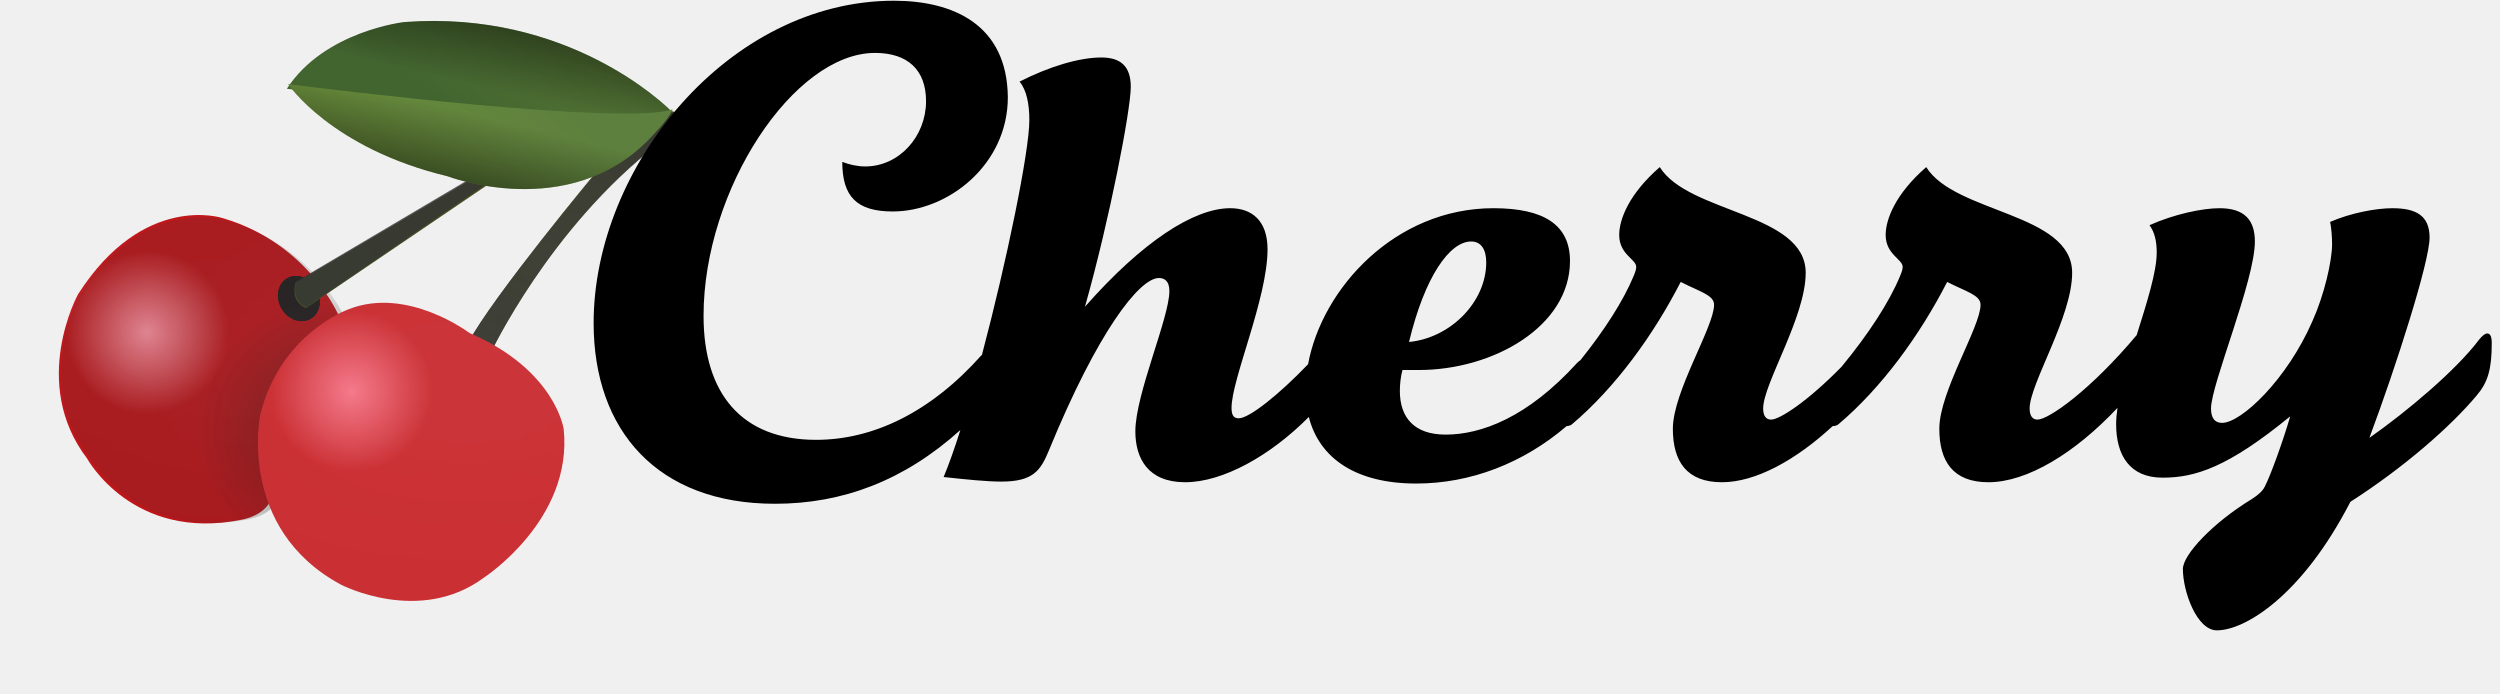
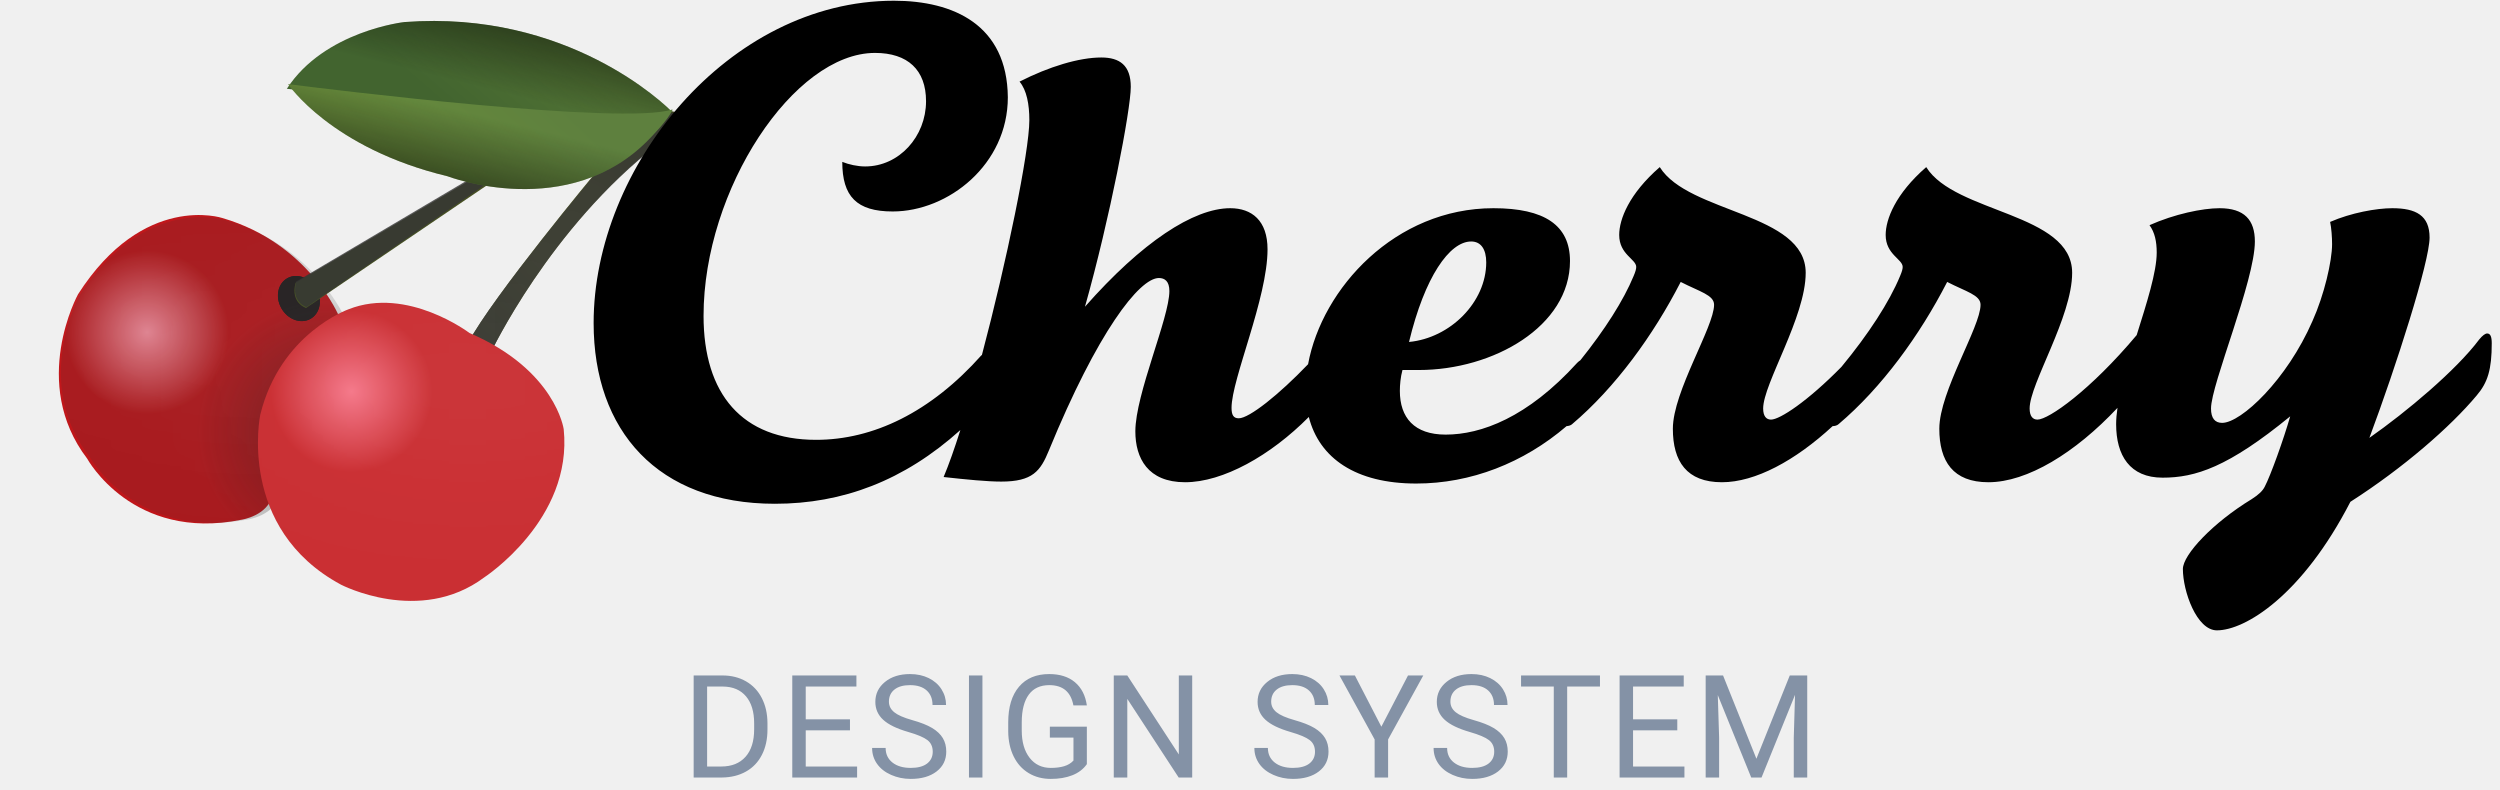
- <svg xmlns="http://www.w3.org/2000/svg" width="209" height="58" viewBox="0 0 209 58">
+ <svg xmlns="http://www.w3.org/2000/svg" width="209" height="66" viewBox="0 0 209 66">
  <defs>
    <radialGradient id="logo-a" cx="49.643%" cy="49.754%" r="103.5%" fx="49.643%" fy="49.754%" gradientTransform="scale(1 .50146) rotate(66.395 .118 .745)">
      <stop offset="30%" stop-color="#5F6831" />
      <stop offset="100%" stop-color="#3D431C" />
    </radialGradient>
    <radialGradient id="logo-b" cx="69.375%" cy="42.648%" r="31.26%" fx="69.375%" fy="42.648%" gradientTransform="matrix(1 0 0 .85965 0 .06)">
      <stop offset="0%" stop-color="#FF92A2" />
      <stop offset="100%" stop-color="#BF1519" />
    </radialGradient>
    <radialGradient id="logo-c" cx="-5.331%" cy="58.731%" r="49.865%" fx="-5.331%" fy="58.731%" gradientTransform="matrix(1 0 0 .8841 0 .068)">
      <stop offset="55%" stop-color="#231F20" />
      <stop offset="100%" stop-color="#231F20" stop-opacity="0" />
    </radialGradient>
    <linearGradient id="logo-d" x1="11.307%" x2="99.412%" y1="91.033%" y2="16.601%">
      <stop offset="1%" stop-color="#FFF" />
      <stop offset="100%" stop-color="#FFF" stop-opacity="0" />
    </linearGradient>
    <filter id="logo-e" width="859.3%" height="1090%" x="-379.7%" y="-495%" filterUnits="objectBoundingBox">
      <feGaussianBlur in="SourceGraphic" stdDeviation="10" />
    </filter>
    <radialGradient id="logo-f" cx="73%" cy="33.735%" r="27.797%" fx="73%" fy="33.735%" gradientTransform="matrix(.9496 0 0 1 .037 0)">
      <stop offset="0%" stop-color="#F57789" />
      <stop offset="100%" stop-color="#CA2F33" />
    </radialGradient>
    <filter id="logo-g" width="758.1%" height="1337.5%" x="-329%" y="-618.7%" filterUnits="objectBoundingBox">
      <feGaussianBlur in="SourceGraphic" stdDeviation="10" />
    </filter>
    <linearGradient id="logo-h" x1="5.415%" x2="94.214%" y1="2.225%" y2="92.946%">
      <stop offset="1%" stop-color="#475023" />
      <stop offset="100%" stop-color="#485425" />
    </linearGradient>
    <linearGradient id="logo-i" x1="75.401%" x2="21.447%" y1="52.752%" y2="18.695%">
      <stop offset="0%" stop-color="#42642F" />
      <stop offset="100%" stop-color="#527435" />
    </linearGradient>
    <linearGradient id="logo-j" x1="53.738%" x2="50.595%" y1="-2.471%" y2="55.652%">
      <stop offset="0%" stop-color="#231F20" />
      <stop offset="100%" stop-color="#231F20" stop-opacity="0" />
    </linearGradient>
    <linearGradient id="logo-k" x1="77.388%" x2="12.636%" y1="83.39%" y2="44.767%">
      <stop offset="0%" stop-color="#688C3C" />
      <stop offset="100%" stop-color="#5E803E" />
    </linearGradient>
    <linearGradient id="logo-l" x1="45.743%" x2="49.123%" y1="100.193%" y2="44.912%">
      <stop offset="0%" stop-color="#231F20" />
      <stop offset="100%" stop-color="#231F20" stop-opacity="0" />
    </linearGradient>
  </defs>
  <g fill="none" fill-rule="evenodd" transform="translate(1 -6)">
    <g transform="scale(-1 1) rotate(-15 17.676 221.488)">
      <path fill="url(#logo-a)" d="M10.098,26.965 C10.098,26.965 8.048,15.56 1.078,6.354 L0.051,5.997 C0.236,5.135 0.218,4.242 1.36424205e-12,3.387 C1.36424205e-12,3.387 1.231,3.746 2.726,3.03 L5.442,9.938 C5.442,9.938 11.132,22.272 12.157,26.712 C12.148,26.711 12.148,27.783 10.098,26.965 Z" />
      <path fill="#353535" d="M10.065,23.79 C10.065,23.79 8.022,12.507 1.074,3.399 L0.051,3.046 C0.235,2.193 0.218,1.309 -5.32907052e-15,0.464 C-5.32907052e-15,0.464 1.227,0.818 2.717,0.111 L5.424,6.944 C5.424,6.944 11.095,19.147 12.117,23.54 C12.109,23.538 12.109,24.599 10.065,23.79 Z" opacity=".8" transform="translate(0 3.03)" />
      <path fill="url(#logo-b)" d="M23.098,27.261 C23.098,27.261 27.089,21.986 34.669,21.821 C34.669,21.821 41.59,21.41 44.672,31.101 C44.672,31.101 46.693,39.303 40.378,44.175 C40.378,44.175 34.92,49.918 26.584,45.765 C26.584,45.765 24.563,44.893 24.613,43.099 L23.098,27.261 Z" />
      <g opacity=".4">
        <path fill="#353535" d="M0.064,5.487 C0.064,5.487 4.128,0.266 11.842,0.103 C11.842,0.103 18.886,-0.303 22.023,9.288 C22.023,9.288 24.081,17.405 17.653,22.227 C17.653,22.227 12.098,27.91 3.613,23.8 C3.613,23.8 1.556,22.937 1.607,21.162 L0.064,5.487 Z" opacity=".423" transform="translate(22.49 21.818)" />
      </g>
      <path fill="#231F20" d="M27.963,27.816 C28.713,27.037 28.774,25.892 28.101,25.258 C27.428,24.623 26.274,24.739 25.525,25.516 C24.775,26.294 24.716,27.439 25.389,28.075 C26.063,28.711 27.216,28.593 27.963,27.816 Z" />
      <path fill="#231F20" d="M27.963,27.816 C28.713,27.037 28.774,25.892 28.101,25.258 C27.428,24.623 26.274,24.739 25.525,25.516 C24.775,26.294 24.716,27.439 25.389,28.075 C26.063,28.711 27.216,28.593 27.963,27.816 Z" />
      <path fill="url(#logo-c)" fill-opacity=".4" d="M0.064,5.487 C0.064,5.487 4.128,0.266 11.842,0.103 C11.842,0.103 18.886,-0.303 22.023,9.288 C22.023,9.288 24.081,17.405 17.653,22.227 C17.653,22.227 12.098,27.91 3.613,23.8 C3.613,23.8 1.556,22.937 1.607,21.162 L0.064,5.487 Z" opacity=".5" transform="translate(22.49 21.818)" />
      <path fill="url(#logo-d)" d="M26.137,30.854 C26.137,30.854 33.006,27.159 34.039,26.667 C34.039,26.667 34.039,31.895 27.17,32.727 C27.17,32.727 26.137,32.333 26.137,30.854 Z" filter="url(#logo-e)" />
      <path fill="url(#logo-f)" d="M12.223,25.759 C12.223,25.759 18.255,23.302 22.502,26.459 C22.502,26.459 27.51,29.881 27.349,36.897 C27.349,36.897 26.799,46.58 17.154,48.861 C17.154,48.861 9.92,50.469 5.749,45.179 C5.749,45.179 -0.178,38.593 2.534,31.487 C2.531,31.487 4.479,26.875 12.223,25.759 Z" />
      <path fill="#FFF" d="M11.568,31.718 C11.568,31.718 18.146,30.228 14.907,27.523 C14.907,27.523 7.817,25.747 6.686,31.663 C6.686,31.663 6.584,32.657 11.568,31.718 Z" filter="url(#logo-g)" opacity=".497" />
      <path fill="url(#logo-h)" d="M25.96,27.273 C25.96,27.273 27.352,27.223 27.352,25.473 L14.788,12.685 L13.694,13.087 L25.96,27.273 Z" />
      <path fill="#353535" d="M11.965,14.474 C11.965,14.474 13.352,14.423 13.352,12.623 L1.124,0.134 L0.035,0.547 L11.965,14.474 Z" opacity=".8" transform="translate(13.98 12.727)" />
      <path fill="url(#logo-i)" d="M24.206,2.057 C11.256,-2.482 1.327,3.12 0.649,3.518 C4.256,5.953 28.809,9.501 32.257,9.989 C30.483,4.501 24.206,2.057 24.206,2.057 Z" />
      <path fill="url(#logo-j)" d="M24.206,2.057 C11.256,-2.482 1.327,3.12 0.649,3.518 C4.256,5.953 28.809,9.501 32.257,9.989 C30.483,4.501 24.206,2.057 24.206,2.057 Z" opacity=".5" style="mix-blend-mode:multiply" />
      <path fill="url(#logo-k)" d="M0.69,3.323 L0.649,3.344 C0.802,4.275 1.864,6.136 1.864,6.136 C6.567,14.712 17.389,13.576 17.389,13.576 C27.401,13.835 32.257,9.588 32.257,9.588 C28.812,9.12 4.292,5.682 0.69,3.323 Z" />
      <path fill="url(#logo-l)" d="M0.69,3.323 L0.649,3.344 C0.802,4.275 1.864,6.136 1.864,6.136 C6.567,14.712 17.389,13.576 17.389,13.576 C27.401,13.835 32.257,9.588 32.257,9.588 C28.812,9.12 4.292,5.682 0.69,3.323 Z" opacity=".5" style="mix-blend-mode:multiply" />
    </g>
    <path fill="#000" d="M129.967,41.624 C126.355,44.716 121.949,46.424 117.395,46.424 C112.34,46.424 109.294,44.307 108.416,40.859 C105.215,44.089 101.24,46.315 98.073,46.315 C94.955,46.315 93.915,44.297 93.915,42.061 C93.915,38.952 96.76,32.57 96.76,30.333 C96.76,29.515 96.377,29.242 95.885,29.242 C94.244,29.242 90.743,33.77 86.694,43.642 C85.983,45.388 85.327,46.261 82.701,46.261 C81.552,46.261 79.856,46.097 77.887,45.879 C78.319,44.853 78.794,43.507 79.287,41.951 C74.571,46.195 69.435,48.115 63.78,48.115 C53.988,48.115 48.627,42.006 48.627,33.006 C48.627,19.97 59.896,6.061 73.736,6.061 C78.714,6.061 83.2,8.079 83.255,14.133 C83.255,19.752 78.277,23.679 73.627,23.679 C70.618,23.679 69.414,22.424 69.414,19.533 C69.962,19.752 70.673,19.915 71.329,19.915 C74.174,19.915 76.417,17.406 76.417,14.461 C76.417,11.842 74.885,10.424 72.15,10.424 C65.366,10.424 57.817,21.824 57.817,32.406 C57.817,38.952 61.045,42.77 67.226,42.77 C71.986,42.77 76.8,40.479 81.067,35.679 C81.07,35.692 81.073,35.706 81.077,35.719 C83.155,27.868 85.053,18.684 85.053,16.042 C85.053,14.733 84.834,13.533 84.233,12.824 C86.694,11.57 89.211,10.806 91.071,10.806 C92.603,10.806 93.533,11.461 93.533,13.261 C93.533,15.17 91.782,24.279 89.703,31.642 C94.463,26.242 98.784,23.406 101.848,23.406 C103.653,23.406 104.966,24.442 104.966,26.842 C104.966,30.933 101.957,37.697 101.957,40.097 C101.957,40.697 102.121,40.97 102.559,40.97 C103.44,40.97 105.933,38.978 108.355,36.449 C109.531,30.076 115.656,23.406 123.85,23.406 C128.117,23.406 130.251,24.824 130.251,27.824 C130.251,33.279 123.85,36.933 117.614,36.933 L116.246,36.933 C116.082,37.533 116.028,38.188 116.028,38.679 C116.028,40.915 117.231,42.333 119.857,42.333 C122.811,42.333 126.695,40.915 130.853,36.333 C130.943,36.243 131.034,36.169 131.115,36.121 C133.162,33.573 134.737,31.099 135.569,29.079 C135.733,28.697 135.788,28.479 135.788,28.315 C135.788,27.661 134.365,27.279 134.365,25.642 C134.365,24.333 135.186,22.206 137.757,19.97 C140.164,23.842 149.956,23.788 149.956,28.806 C149.956,32.515 146.4,38.079 146.4,40.152 C146.4,40.806 146.674,41.079 147.057,41.079 C147.787,41.079 150.103,39.565 152.945,36.67 C155.209,33.93 156.953,31.244 157.845,29.079 C158.009,28.697 158.064,28.479 158.064,28.315 C158.064,27.661 156.642,27.279 156.642,25.642 C156.642,24.333 157.462,22.206 160.033,19.97 C162.44,23.842 172.232,23.788 172.232,28.806 C172.232,32.515 168.677,38.079 168.677,40.152 C168.677,40.806 168.95,41.079 169.333,41.079 C170.261,41.079 173.751,38.633 177.627,34.013 C178.467,31.338 179.301,28.737 179.301,27.115 C179.301,26.188 179.137,25.424 178.699,24.824 C180.778,23.897 183.13,23.406 184.552,23.406 C186.631,23.406 187.507,24.388 187.507,26.188 C187.507,29.461 183.841,38.133 183.841,40.152 C183.841,40.97 184.17,41.352 184.771,41.352 C186.358,41.352 190.187,37.752 192.321,32.842 C193.305,30.661 193.962,27.824 193.962,26.406 C193.962,25.861 193.907,25.042 193.798,24.552 C195.548,23.788 197.682,23.406 198.995,23.406 C200.964,23.406 202.113,24.006 202.113,25.861 C202.113,27.879 199.323,36.606 197.08,42.606 C200.198,40.424 204.356,36.933 206.27,34.37 C206.544,34.042 206.763,33.879 206.927,33.879 C207.2,33.879 207.31,34.152 207.31,34.697 C207.31,36.879 206.981,37.97 206.051,39.061 C203.863,41.679 199.925,45.115 195.493,47.952 C191.445,55.806 186.686,58.697 184.334,58.697 C182.638,58.697 181.489,55.424 181.489,53.57 C181.489,52.37 184.005,49.697 187.233,47.733 C187.835,47.352 188.163,47.024 188.327,46.697 C188.819,45.77 189.914,42.715 190.461,40.806 C185.264,45.061 182.528,45.933 179.793,45.933 C177.058,45.933 175.909,44.079 175.909,41.461 C175.909,41.044 175.95,40.586 176.022,40.097 C172.48,43.871 168.469,46.315 165.23,46.315 C162.276,46.315 161.127,44.57 161.127,41.842 C161.127,38.733 164.574,33.333 164.574,31.479 C164.574,30.661 163.37,30.388 161.784,29.57 C159.486,34.042 156.313,38.406 152.703,41.461 C152.593,41.57 152.375,41.624 152.21,41.624 C152.21,41.624 152.209,41.624 152.208,41.624 C149.077,44.517 145.732,46.315 142.954,46.315 C140,46.315 138.851,44.57 138.851,41.842 C138.851,38.733 142.297,33.333 142.297,31.479 C142.297,30.661 141.094,30.388 139.507,29.57 C137.21,34.042 134.037,38.406 130.426,41.461 C130.324,41.563 130.126,41.617 129.967,41.624 Z M123.249,27.933 C123.249,26.842 122.811,26.188 121.991,26.188 C120.185,26.188 118.106,29.133 116.794,34.588 C120.24,34.261 123.249,31.261 123.249,27.933 Z" />
+     <path fill="#8492A6" d="M56.99,71 L56.99,62.469 L59.398,62.469 C60.141,62.469 60.797,62.633 61.367,62.961 C61.938,63.289 62.378,63.756 62.688,64.361 C62.999,64.967 63.156,65.662 63.16,66.447 L63.16,66.992 C63.16,67.797 63.005,68.502 62.694,69.107 C62.384,69.713 61.94,70.178 61.364,70.502 C60.788,70.826 60.117,70.992 59.352,71 L56.99,71 Z M58.115,63.395 L58.115,70.08 L59.299,70.08 C60.166,70.08 60.841,69.811 61.323,69.271 C61.806,68.732 62.047,67.965 62.047,66.969 L62.047,66.471 C62.047,65.502 61.819,64.749 61.364,64.212 C60.909,63.675 60.264,63.402 59.428,63.395 L58.115,63.395 Z M70.057,67.057 L66.359,67.057 L66.359,70.08 L70.654,70.08 L70.654,71 L65.234,71 L65.234,62.469 L70.596,62.469 L70.596,63.395 L66.359,63.395 L66.359,66.137 L70.057,66.137 L70.057,67.057 Z M74.943,67.197 C73.979,66.92 73.276,66.579 72.837,66.175 C72.397,65.771 72.178,65.271 72.178,64.678 C72.178,64.006 72.446,63.45 72.983,63.011 C73.521,62.571 74.219,62.352 75.078,62.352 C75.664,62.352 76.187,62.465 76.646,62.691 C77.104,62.918 77.46,63.23 77.712,63.629 C77.964,64.027 78.09,64.463 78.09,64.936 L76.959,64.936 C76.959,64.42 76.795,64.015 76.467,63.72 C76.139,63.425 75.676,63.277 75.078,63.277 C74.523,63.277 74.091,63.399 73.78,63.644 C73.47,63.888 73.314,64.227 73.314,64.66 C73.314,65.008 73.462,65.302 73.757,65.542 C74.052,65.782 74.554,66.002 75.263,66.201 C75.972,66.4 76.526,66.62 76.927,66.86 C77.327,67.101 77.624,67.381 77.817,67.701 C78.011,68.021 78.107,68.398 78.107,68.832 C78.107,69.523 77.838,70.077 77.299,70.493 C76.76,70.909 76.039,71.117 75.137,71.117 C74.551,71.117 74.004,71.005 73.496,70.78 C72.988,70.556 72.597,70.248 72.321,69.857 C72.046,69.467 71.908,69.023 71.908,68.527 L73.039,68.527 C73.039,69.043 73.229,69.45 73.61,69.749 C73.991,70.048 74.5,70.197 75.137,70.197 C75.73,70.197 76.186,70.076 76.502,69.834 C76.818,69.592 76.977,69.262 76.977,68.844 C76.977,68.426 76.83,68.103 76.537,67.874 C76.244,67.646 75.713,67.42 74.943,67.197 Z M81.131,71 L80.006,71 L80.006,62.469 L81.131,62.469 L81.131,71 Z M89.861,69.881 C89.572,70.295 89.169,70.604 88.651,70.81 C88.134,71.015 87.531,71.117 86.844,71.117 C86.148,71.117 85.531,70.954 84.992,70.628 C84.453,70.302 84.036,69.838 83.741,69.236 C83.446,68.635 83.295,67.938 83.287,67.145 L83.287,66.4 C83.287,65.115 83.587,64.119 84.187,63.412 C84.786,62.705 85.629,62.352 86.715,62.352 C87.605,62.352 88.322,62.579 88.865,63.034 C89.408,63.489 89.74,64.135 89.861,64.971 L88.736,64.971 C88.525,63.842 87.854,63.277 86.721,63.277 C85.967,63.277 85.396,63.542 85.007,64.071 C84.618,64.601 84.422,65.367 84.418,66.371 L84.418,67.068 C84.418,68.025 84.637,68.786 85.074,69.351 C85.512,69.915 86.104,70.197 86.85,70.197 C87.271,70.197 87.641,70.15 87.957,70.057 C88.273,69.963 88.535,69.805 88.742,69.582 L88.742,67.666 L86.768,67.666 L86.768,66.752 L89.861,66.752 L89.861,69.881 Z M98.668,71 L97.537,71 L93.242,64.426 L93.242,71 L92.111,71 L92.111,62.469 L93.242,62.469 L97.549,69.072 L97.549,62.469 L98.668,62.469 L98.668,71 Z M106.9,67.197 C105.936,66.92 105.233,66.579 104.794,66.175 C104.354,65.771 104.135,65.271 104.135,64.678 C104.135,64.006 104.403,63.45 104.94,63.011 C105.478,62.571 106.176,62.352 107.035,62.352 C107.621,62.352 108.144,62.465 108.603,62.691 C109.062,62.918 109.417,63.23 109.669,63.629 C109.921,64.027 110.047,64.463 110.047,64.936 L108.916,64.936 C108.916,64.42 108.752,64.015 108.424,63.72 C108.096,63.425 107.633,63.277 107.035,63.277 C106.48,63.277 106.048,63.399 105.737,63.644 C105.427,63.888 105.271,64.227 105.271,64.66 C105.271,65.008 105.419,65.302 105.714,65.542 C106.009,65.782 106.511,66.002 107.22,66.201 C107.929,66.4 108.483,66.62 108.884,66.86 C109.284,67.101 109.581,67.381 109.774,67.701 C109.968,68.021 110.064,68.398 110.064,68.832 C110.064,69.523 109.795,70.077 109.256,70.493 C108.717,70.909 107.996,71.117 107.094,71.117 C106.508,71.117 105.961,71.005 105.453,70.78 C104.945,70.556 104.554,70.248 104.278,69.857 C104.003,69.467 103.865,69.023 103.865,68.527 L104.996,68.527 C104.996,69.043 105.187,69.45 105.567,69.749 C105.948,70.048 106.457,70.197 107.094,70.197 C107.688,70.197 108.143,70.076 108.459,69.834 C108.775,69.592 108.934,69.262 108.934,68.844 C108.934,68.426 108.787,68.103 108.494,67.874 C108.201,67.646 107.67,67.42 106.9,67.197 Z M114.482,66.752 L116.709,62.469 L117.986,62.469 L115.045,67.818 L115.045,71 L113.92,71 L113.92,67.818 L110.979,62.469 L112.268,62.469 L114.482,66.752 Z M121.883,67.197 C120.918,66.92 120.216,66.579 119.776,66.175 C119.337,65.771 119.117,65.271 119.117,64.678 C119.117,64.006 119.386,63.45 119.923,63.011 C120.46,62.571 121.158,62.352 122.018,62.352 C122.604,62.352 123.126,62.465 123.585,62.691 C124.044,62.918 124.399,63.23 124.651,63.629 C124.903,64.027 125.029,64.463 125.029,64.936 L123.898,64.936 C123.898,64.42 123.734,64.015 123.406,63.72 C123.078,63.425 122.615,63.277 122.018,63.277 C121.463,63.277 121.03,63.399 120.72,63.644 C120.409,63.888 120.254,64.227 120.254,64.66 C120.254,65.008 120.401,65.302 120.696,65.542 C120.991,65.782 121.493,66.002 122.202,66.201 C122.911,66.4 123.466,66.62 123.866,66.86 C124.267,67.101 124.563,67.381 124.757,67.701 C124.95,68.021 125.047,68.398 125.047,68.832 C125.047,69.523 124.777,70.077 124.238,70.493 C123.699,70.909 122.979,71.117 122.076,71.117 C121.49,71.117 120.943,71.005 120.436,70.78 C119.928,70.556 119.536,70.248 119.261,69.857 C118.985,69.467 118.848,69.023 118.848,68.527 L119.979,68.527 C119.979,69.043 120.169,69.45 120.55,69.749 C120.931,70.048 121.439,70.197 122.076,70.197 C122.67,70.197 123.125,70.076 123.441,69.834 C123.758,69.592 123.916,69.262 123.916,68.844 C123.916,68.426 123.77,68.103 123.477,67.874 C123.184,67.646 122.652,67.42 121.883,67.197 Z M132.758,63.395 L130.016,63.395 L130.016,71 L128.896,71 L128.896,63.395 L126.16,63.395 L126.16,62.469 L132.758,62.469 L132.758,63.395 Z M139.221,67.057 L135.523,67.057 L135.523,70.08 L139.818,70.08 L139.818,71 L134.398,71 L134.398,62.469 L139.76,62.469 L139.76,63.395 L135.523,63.395 L135.523,66.137 L139.221,66.137 L139.221,67.057 Z M143.047,62.469 L145.836,69.43 L148.625,62.469 L150.084,62.469 L150.084,71 L148.959,71 L148.959,67.678 L149.064,64.092 L146.264,71 L145.402,71 L142.607,64.109 L142.719,67.678 L142.719,71 L141.594,71 L141.594,62.469 L143.047,62.469 Z" />
  </g>
</svg>
